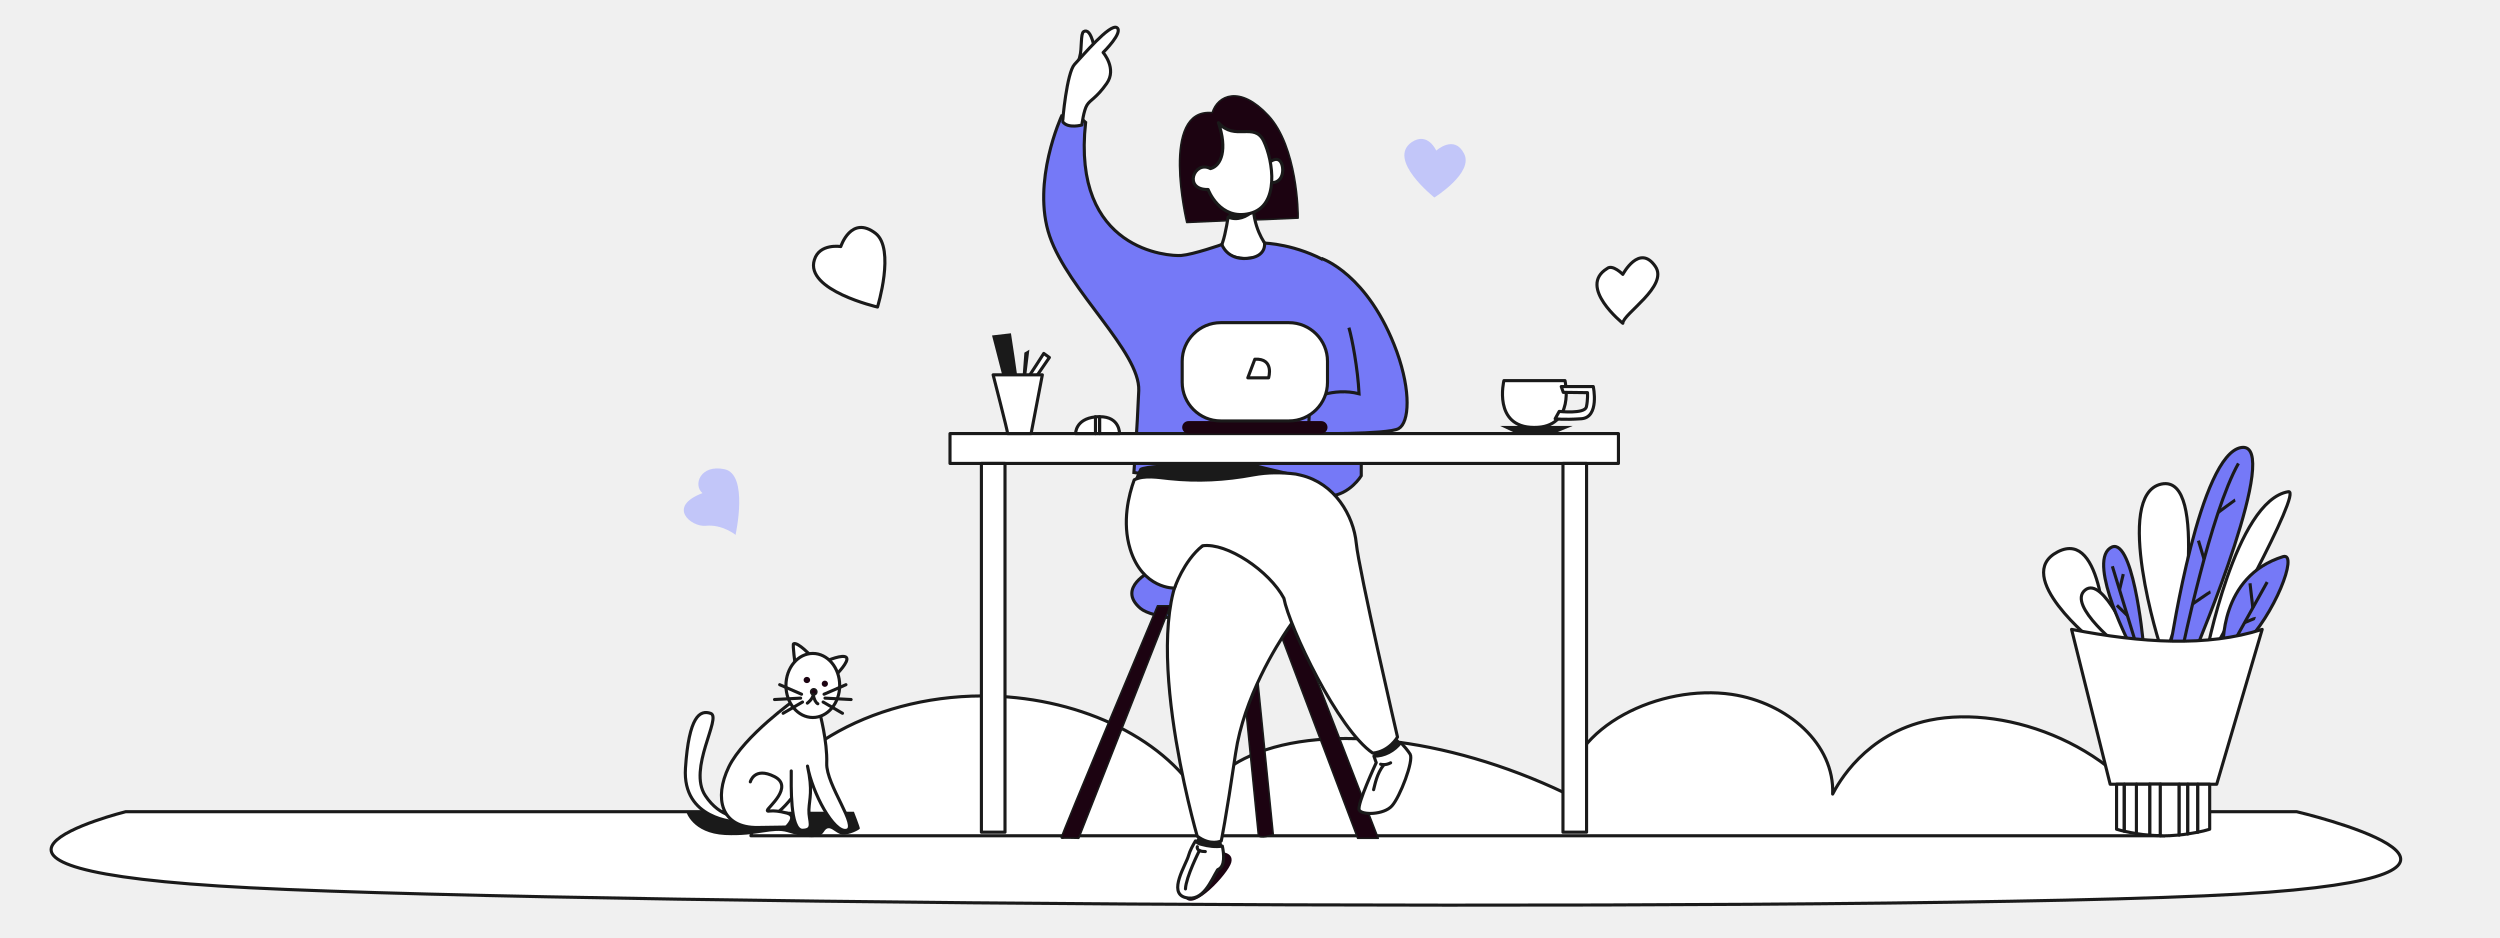
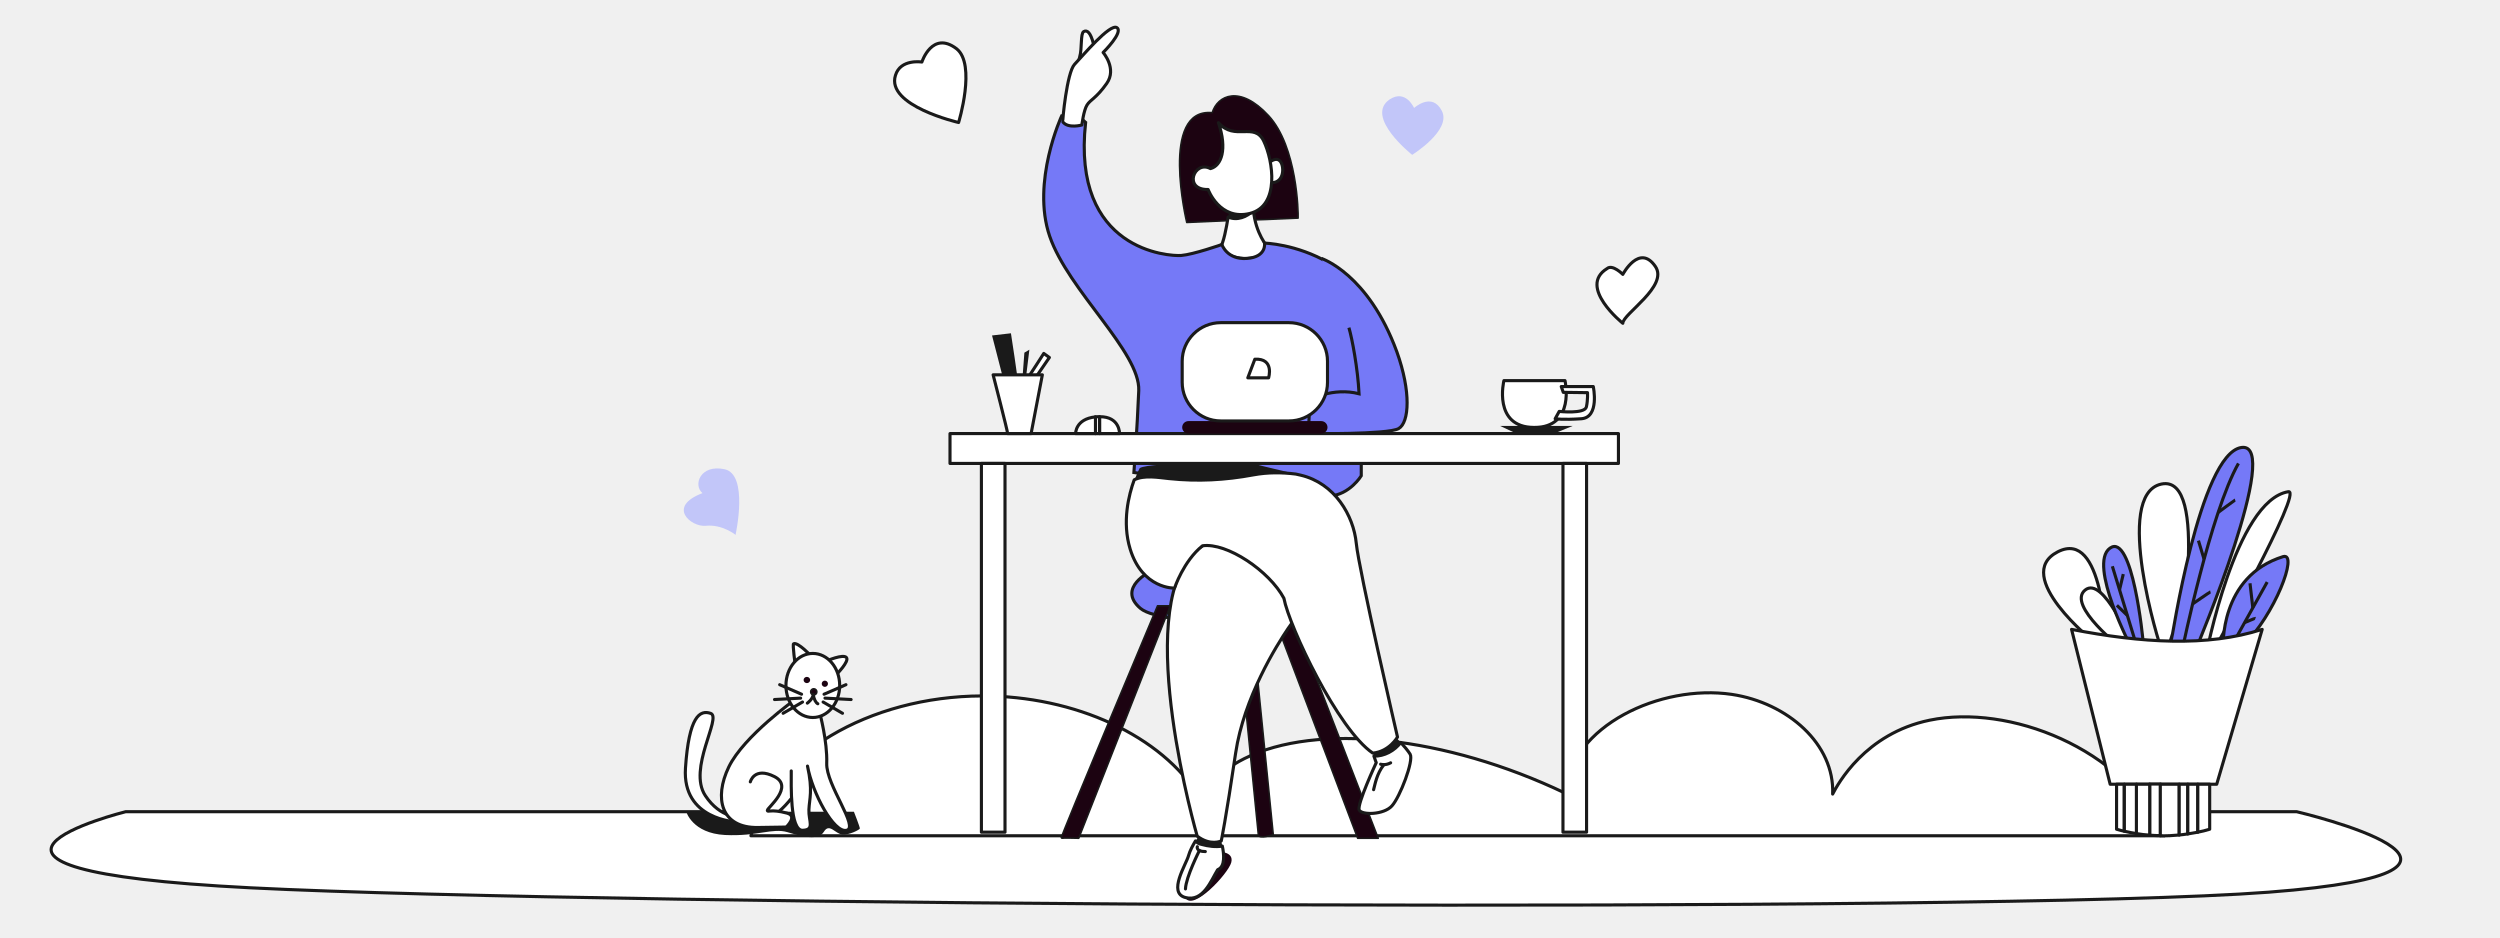
<svg xmlns="http://www.w3.org/2000/svg" version="1.1" id="Layer_1" x="0px" y="0px" viewBox="0 0 1600 600" style="enable-background:new 0 0 1600 600;" xml:space="preserve">
  <style type="text/css">
	.st0{fill:#FFFFFF;stroke:#1A1A1A;stroke-width:2;stroke-linecap:round;stroke-linejoin:round;stroke-miterlimit:10;}
	.st1{fill:#7579F7;stroke:#1A1A1A;stroke-width:2;stroke-miterlimit:10;}
	.st2{fill:#1C0311;stroke:#1A1A1A;stroke-linecap:round;stroke-linejoin:round;stroke-miterlimit:10;}
	.st3{fill:#1A1A1A;}
	.st4{fill:#1C0311;}
	.st5{fill:none;stroke:#1A1A1A;stroke-width:2;stroke-linecap:round;stroke-linejoin:round;stroke-miterlimit:10;}
	.st6{fill:#C2C6F9;}
	.st7{fill:none;stroke:#1A1A1A;stroke-width:2;stroke-miterlimit:10;}
</style>
  <g>
    <path class="st0" d="M80.4,519.5h455h934.5c0,0,161.1,37.8-18,51.5c-179,13.7-1062.4,8.8-1291.5-2.8   C-68.7,556.6,80.4,519.5,80.4,519.5z" />
    <path class="st0" d="M480.6,534.9c301.5,0,603.1,0,904.6,0c-26.7-56.7-99.8-84.3-150.1-74c-41.5,8.5-59,41.1-62.2,47.3   c1.3-31.9-28.7-58.4-64.6-63.8c-45.4-6.7-103.2,20.1-106.6,63.2c-76.6-36.6-159.1-45.3-205.3-22.1c-9.2,4.6-20.2,12.1-28.8,24.7   c-23.8-39.2-79.6-64.9-139.2-64.8C556.6,445.6,491.6,483.3,480.6,534.9z" />
    <g>
      <path class="st1" d="M736.7,365.5c0,0-22.3,10.6-6.9,23.8c15.4,13.2,119.6,10.7,122.4,0.6c2.7-10.1-1.7-24.1-19.9-24.5    C814.2,365.1,736.7,365.5,736.7,365.5z" />
      <path class="st2" d="M740.8,387.7c0,0-62.7,149.1-61.7,148.8c1-0.3,11.3,0,11.3,0l58.6-148.8H740.8z" />
      <polygon class="st2" points="814.9,393.6 868.9,536.5 882.1,536.5 827,394.1   " />
      <path class="st2" d="M800.8,393.6l14.1,140.5c0,0-9.3,3.4-9.6,0c-0.3-3.4-14-140.5-14-140.5H800.8z" />
    </g>
    <path class="st2" d="M791.3,141l-31.8,1.4c0,0-17.7-73.5,16.3-70.3c3.4-11.1,17.7-18,36.1,1.9c18.4,19.9,19.1,62.2,18.9,65.6   C797.1,141.2,791.3,141,791.3,141z" />
    <path class="st0" d="M811.9,104.4c0,0,4.7-4.6,7.5-1.1s2.6,15.1-7.5,13.5C809.4,109,811.9,104.4,811.9,104.4z" />
    <path class="st3" d="M802.2,134.6c-0.1-1.4-0.2-2.8-0.2-4.2c-12.2-2.5-14.7,0-14.7,0s-0.5,3.7-1.2,8.5   C791.7,141.4,798.1,138.9,802.2,134.6z" />
    <path class="st0" d="M811.3,158.1c0,0-7.7-8.4-9.1-23.5c-4.1,4.3-10.5,6.8-16.2,4.3c-1.1,7-2.9,16.3-5,19.6c0,0,5.6,8.5,20,6.7   C815.4,163.5,811.3,158.1,811.3,158.1z" />
    <path class="st0" d="M773.2,121.3c0,0,7.4,20.1,26.7,15.3c19.4-4.8,14.9-33.8,8.9-46.3s-18.5,0.3-29-11.8   c5.8,17.1,1.9,27.6-5.1,29.4C764.3,102.3,756.9,121.6,773.2,121.3z" />
    <path class="st1" d="M679.5,74.1c0,0-19.6,42.3-7.7,77.1c11.9,34.7,58,74.1,57,98.8s-3.1,52.4-3.1,52.4s112.2,16,125.2,15.1   c13-0.9,20.3-13,20.3-13v-27.2c0,0,0.5-96.7-20.6-109c-21.1-12.3-41.3-12.7-41.3-12.7s1.5,8.9-11.3,9.8c-12.8,0.9-16-8.9-16-8.9   s-18.3,6.4-26,7s-70.3-2.9-61.2-85.2C689.3,72.9,684.6,73.6,679.5,74.1z" />
    <path class="st1" d="M845.7,165.4c0,0,30,9.7,48.3,59.8c9.1,25.4,8,45.2,1.1,49.1s-57.8,3.2-57.8,3.2l1.1-21.7   c0,0,14.6-8.1,31.4-3.8c-0.8-16.1-4.5-35.6-6.5-42.3" />
    <path class="st0" d="M902.5,482.7c-1.2-2-3.7-5-6-7.5c-4,5.3-10.6,8.9-17.2,8.7c0.7,2.2,1.5,4.2,1.5,4.2s-12.5,26.8-10.9,30.3   c1.6,3.4,15.8,3.1,20.9-2.6C896,510.1,904.9,486.8,902.5,482.7z" />
    <path class="st3" d="M896.5,475.2c-2.4-2.6-4.4-4.6-4.4-4.6s-12.9,5.9-13.9,7c-0.6,0.6,0.3,3.7,1.2,6.4   C885.9,484.1,892.5,480.5,896.5,475.2z" />
    <path class="st3" d="M769,540.5c4.3,1.2,9,1.8,13.3,1.1c-0.8-3.9-1.9-9-1.9-9l-12.5,1.4c0,0-1.3,1.8-2.8,4.4   C766.1,539.5,767.4,540.2,769,540.5z" />
    <path class="st4" d="M779.9,545.1c0,0,10-0.2,8.1,6.9c-1.9,7.1-24.6,31.6-29.4,22.5C754,565.5,779,545.1,779.9,545.1z" />
    <path class="st0" d="M782.3,541.5c-4.3,0.7-9,0.1-13.3-1.1c-1.6-0.3-2.9-1-3.9-2.2c-1.7,2.8-3.6,6.4-4.4,9.3   c-1.5,5.7-13.5,23.8-2.1,26.9c11.5,3.1,16.5-11,20.7-17.8c5.1-1.9,3.9-10.6,3.1-14.6C782.4,541.9,782.4,541.7,782.3,541.5z" />
    <path class="st0" d="M767.6,544.4c0,0-8.6,16.9-8.9,24.5" />
    <path class="st0" d="M828.9,397.7l-2.1,1.1c0,0-0.9,1.2-2.4,3.4c-7.2,10.6-28.3,44.1-33.6,79.8c-6.4,43.2-9.2,56.2-9.2,56.2   s-6.9,3.4-15.4-3.1c0,0-41.2-142.3-2.5-181.1c1.8-1.8,3.8-3.4,6-4.7c28.1-16.1,48,4.8,48,4.8L828.9,397.7z" />
    <path class="st5" d="M766.3,541.9c0,0-1.1,3.1,5.1,3.1" />
    <path class="st3" d="M748.4,306.3c18.3,1.9,35.6,1,53.9-2.4c9.2-1.7,18.2-1.6,27.1-0.5c-19.6-4.6-26.7-6.5-26.7-6.5   s-66.5-1.7-73.3,2.7c0,0-1.5,2.8-3.2,7.5C732.5,303.9,741.3,305.6,748.4,306.3z" />
    <path class="st0" d="M868,347.6c-1.7-17.5-13.7-38.4-35.6-43.5c-1.1-0.2-2.1-0.5-3.1-0.7c-8.9-1.1-17.8-1.2-27.1,0.5   c-18.3,3.4-35.6,4.3-53.9,2.4c-7-0.7-15.9-2.4-22.4,0.8c-3.5,9.6-7.9,27-2.6,44.3c7.9,25.7,28.4,25,28.4,25s5.7-17.3,17.9-27.1   c15.6-2.2,42.8,16.1,52.1,33.6c3.4,18.2,34.6,84,56.9,99.1c10.6-1,15.8-10.3,15.8-10.3S869.7,365.1,868,347.6z" />
    <rect x="608" y="277.5" class="st0" width="427.8" height="19.1" />
    <g>
      <g>
        <path class="st3" d="M634.9,214.7l7.5,29.1c0,0,8.6,0.8,8.9,0c0.3-0.8-4.3-30.5-4.3-30.5L634.9,214.7z" />
        <polygon class="st3" points="655.6,225.7 654.4,241.8 656.6,241.8 658.8,223.8    " />
        <path class="st0" d="M668,226.2c-0.2,0.5-9.2,14.2-9.2,14.2l3.4,2.1l9.4-13.7L668,226.2z" />
      </g>
      <path class="st0" d="M644.9,277.5c0-1.5-9.3-37.6-9.3-37.6h31.5l-7.2,37.6H644.9z" />
    </g>
-     <path class="st0" d="M561.6,196.5c0,0-46.6-10.7-40.4-30.2c3.2-10.7,16.9-8.5,16.9-8.5s6.6-20.4,22.2-8.5   C573.1,159.2,561.6,196.5,561.6,196.5z" />
+     <path class="st0" d="M613.5,78.4c0,0-46.6-10.7-40.4-30.2c3.2-10.7,16.9-8.5,16.9-8.5s6.6-20.4,22.2-8.5   C624.9,41.2,613.5,78.4,613.5,78.4z" />
    <path class="st6" d="M470.9,342.4c0,0-8.6-7-19.2-5.9c-9.1,1-25.4-12.1-2.1-20.9c-6.2-5.1-1.5-18.6,14.1-15.3   c15.6,3.3,7.1,41.7,7.1,41.7" />
    <path class="st0" d="M1038.6,206.9c0,0-29.1-23.3-10.1-35c3.5-3,10.1,3.7,10.1,3.7s10.6-20,20.8-5.1   C1068.1,183.1,1038.6,200.9,1038.6,206.9z" />
-     <path class="st6" d="M918,126.4c0,0-30.8-24.3-14.4-35.5c10.3-6.7,15.6,5.5,15.6,5.5s11.5-10.5,17.8,1.9   C943.4,110.6,918,126.4,918,126.4z" />
+     <path class="st6" d="M903.8,99.1c0,0-30.8-24.3-14.4-35.5c10.3-6.7,15.6,5.5,15.6,5.5s11.5-10.5,17.8,1.9   C929.1,83.4,903.8,99.1,903.8,99.1z" />
    <g>
      <path class="st0" d="M962.5,243.6h39.1c0,0,6.9,30.1-19.8,30C955.2,273.4,962.5,243.6,962.5,243.6z" />
      <path class="st0" d="M999.2,247.4h20.5c0,0,4.2,19.8-7.7,20.6c-11.9,0.8-16.7,0-16.7,0l2.6-4.7c0,0,16.3,1.8,17.4-2.9    c1-4.7,0.7-9.1,0.7-9.1l-15.5-0.2L999.2,247.4z" />
      <polygon class="st3" points="994.5,277.5 970.5,277.5 960.1,272.6 1006.5,272.6   " />
    </g>
    <g>
      <g>
        <path class="st0" d="M1340.2,410.9c0,0-52.9-42.4-23.3-57.7c29.5-15.3,30.8,57.7,30.8,57.7H1340.2z" />
        <path class="st0" d="M1383.3,415.2c-1-1-31.3-98.8,0-105.4c31.3-6.5,10.8,105.4,10.8,105.4H1383.3z" />
        <path class="st1" d="M1389.5,410.9c0.3-0.3,18.3-120.6,45-124.5c26.7-4-29,128.8-29,128.8L1389.5,410.9z" />
        <path class="st7" d="M1432.6,296.6c-17.9,31.6-35.8,118.6-35.8,118.6" />
        <path class="st0" d="M1411.7,420.1c0,0,18.9-99.8,52.8-105.4c10.1-2-48.9,103.7-48.9,103.7L1411.7,420.1z" />
        <path class="st1" d="M1422.8,415.2c0-0.7-2.6-46.3,38.5-59c9.8-2.6-5.5,37.5-25.8,57.1C1427.7,412.9,1422.8,415.2,1422.8,415.2z" />
        <line class="st7" x1="1451" y1="372.5" x2="1429" y2="412" />
        <line class="st7" x1="1440" y1="373.3" x2="1441.8" y2="389" />
        <path class="st7" d="M1443.5,395.7c-0.3-0.1-7,2.8-7,2.8" />
        <path class="st0" d="M1358.2,415.2c0,0-35.6-27.7-23.8-37.5c11.7-9.8,30,34.9,30,34.9L1358.2,415.2z" />
        <path class="st1" d="M1364.4,415.2c0,0-28.4-54.2-14-64.4c14.4-10.3,21.2,58.6,21.2,60.2S1364.4,415.2,1364.4,415.2z" />
        <line class="st7" x1="1351.9" y1="362.4" x2="1366.7" y2="410.9" />
        <line class="st7" x1="1358.9" y1="367.4" x2="1356.5" y2="377.5" />
        <line class="st7" x1="1354.8" y1="387.4" x2="1361.5" y2="393.9" />
      </g>
      <path class="st0" d="M1325.8,402.8c44.8,8.7,86.8,11.4,122,0l-29.1,99.1h-68.2L1325.8,402.8z" />
      <path class="st0" d="M1354.6,501.9v28.8c1.6,0.5,3.3,0.9,4.9,1.3v-30.1H1354.6z" />
      <path class="st0" d="M1359.6,501.9v30.1c2.6,0.6,5.2,1.1,7.8,1.5v-31.6H1359.6z" />
      <path class="st0" d="M1375.8,501.9v32.6c2.3,0.2,4.6,0.3,6.9,0.3v-33H1375.8z" />
      <path class="st0" d="M1382.6,501.9v33c4,0.1,8.1-0.1,12.1-0.5v-32.5H1382.6z" />
      <path class="st0" d="M1394.7,501.9v32.5c1.8-0.2,3.7-0.4,5.5-0.7v-31.8H1394.7z" />
      <path class="st0" d="M1400.2,501.9v31.8c2.1-0.3,4.3-0.7,6.4-1.1v-30.7H1400.2z" />
      <path class="st0" d="M1414.2,501.9h-7.6v30.7c2.5-0.5,5.1-1.1,7.6-1.9V501.9z" />
      <path class="st0" d="M1367.3,501.9v31.6c2.8,0.5,5.6,0.8,8.5,1v-32.6H1367.3z" />
    </g>
    <path class="st0" d="M691,47.5c0,0-1.6-5.9,0-11.1c1.6-5.1,0.4-15.1,2.6-16.2c2.3-1.3,4.4,1,6.1,7.4s1.8,15.2,1.8,15.2   S693.3,49.7,691,47.5z" />
    <path class="st0" d="M680.2,78c-0.3-0.5,2.6-31.6,7.5-36.8c4.9-5.1,22.7-26.4,27.1-23.5S706,33.6,706,33.6s9,10.3,2.3,19.8   c-6.7,9.5-10.4,10.3-12.6,13.8c-2.2,3.5-3.3,12.8-3.3,12.8S683.6,82.5,680.2,78z" />
    <rect x="628.1" y="296.6" class="st0" width="15.1" height="236" />
    <rect x="1000.3" y="296.6" class="st0" width="15.1" height="236" />
    <path class="st4" d="M845.6,277.5h-85c-2.2,0-4-1.8-4-4v0c0-2.2,1.8-4,4-4h85c2.2,0,4,1.8,4,4v0   C849.6,275.7,847.8,277.5,845.6,277.5z" />
    <path class="st0" d="M824.9,269.4h-43.6c-13.6,0-24.7-11.1-24.7-24.7v-13.5c0-13.6,11.1-24.7,24.7-24.7h43.6   c13.6,0,24.7,11.1,24.7,24.7v13.5C849.6,258.4,838.5,269.4,824.9,269.4z" />
    <g>
      <path class="st3" d="M439.2,519.5c0,0,3.9,13.8,24.8,14.9c20.9,1,30.3-4.7,40-1.8s19.8,5.5,23.3-0.3c3.5-5.8,7.3,1.4,11.8,1.8    s11-3.1,11.2-3.8c0.2-0.7-3.8-10.8-3.8-10.8H439.2z" />
      <g>
        <path class="st0" d="M471.3,526c0,0-34.8-1.2-32.6-34.4s9.2-37.5,16.2-35c7.1,2.6-14.9,35.4-3.5,52.6     c9.8,14.8,22.3,13.7,22.3,13.7S475.7,525,471.3,526z" />
        <path class="st0" d="M519.2,492.6c0,0-14.4,24.5-24.8,29.5c-10.5,5-23.5-8.6-23.5-11.1c0-2.6,1.7-18.3,3.3-19.7     c1.5-1.4,27.9-10.3,28.8-10.3C503.7,480.9,525.1,483.3,519.2,492.6z" />
        <path class="st0" d="M506.4,493.4c0,9-0.9,38.1,7.2,38c8.1-0.2,3.8-6,4.1-13.2c0.3-7.2,2.6-12-0.9-27.9c3.1,17.1,16.8,43,25,41.1     s-13.2-29-12.7-42.9c0.5-14-4.5-32.4-4.5-32.4s-9.5-9.4-15.4-8.6c0,0-33.2,23.5-42.8,43.4c-9.6,19.9-5,39.1,18.7,38.7     c16-0.2,18.1-0.3,18.1-0.3s7.5-7,0.5-8.9c-10.7-2.9-12.6-0.2-12.6-1.8s17.3-15.1,4.5-21.6c-12.9-6.5-15.4,3.4-15.4,3.4" />
        <path class="st0" d="M529,423c0,0,10.6-4.6,12.7-2.2c2.1,2.4-6.5,11-6.5,11L529,423z" />
        <path class="st0" d="M509,426c0,0-1.9-13.7-1.1-14c2.7-1.3,11.6,8.2,11.6,8.2S514.6,425.8,509,426z" />
        <ellipse class="st0" cx="520.2" cy="438.7" rx="17.2" ry="20.5" />
        <ellipse class="st4" cx="516.4" cy="435.2" rx="2.1" ry="2" />
        <circle class="st4" cx="527.9" cy="437.6" r="2" />
        <circle class="st2" cx="520.8" cy="442.8" r="2" />
        <g>
          <path class="st0" d="M499,438.2c0.5,0.2,14,6.1,14,6.1" />
          <line class="st0" x1="495.7" y1="447.7" x2="512.4" y2="446.8" />
          <line class="st0" x1="513.6" y1="449.3" x2="501.2" y2="456.5" />
          <path class="st0" d="M541.4,438.2c-0.5,0.2-14,6.1-14,6.1" />
          <line class="st0" x1="544.7" y1="447.7" x2="528" y2="446.8" />
          <line class="st0" x1="526.8" y1="449.3" x2="539.2" y2="456.5" />
        </g>
        <path class="st0" d="M516.7,450c0,0,3.5-2.5,3.8-5.6c0.4,3.3,1.7,5.4,2.9,6" />
      </g>
    </g>
    <g>
      <path class="st0" d="M702.4,266.7c-0.5,0-0.9,0.1-1.4,0.1v10.7h2.7v-10.8C703.4,266.7,702.9,266.7,702.4,266.7z" />
      <path class="st0" d="M703.8,266.7v10.8h12.7C716.5,277.5,716.8,266.6,703.8,266.7z" />
      <path class="st0" d="M688.4,277.5h12.7v-10.7C688.1,268.2,688.4,277.5,688.4,277.5z" />
    </g>
    <path class="st0" d="M883.6,489.1c0,0,3,1,6.4-0.9" />
    <path class="st0" d="M879.1,505.4c0.9-3.3,2-10.3,6.6-16" />
    <path class="st7" d="M1430.5,320c-0.3,0.1-10.8,7.9-10.8,7.9" />
    <line class="st7" x1="1407" y1="346" x2="1410.6" y2="357.9" />
    <path class="st7" d="M1414.7,378.8c-0.4,0.1-11.4,7.7-11.4,7.7" />
    <path class="st0" d="M803.1,229.9l-4.5,11.9h13.3C811.9,241.8,815.8,229.2,803.1,229.9z" />
  </g>
</svg>
